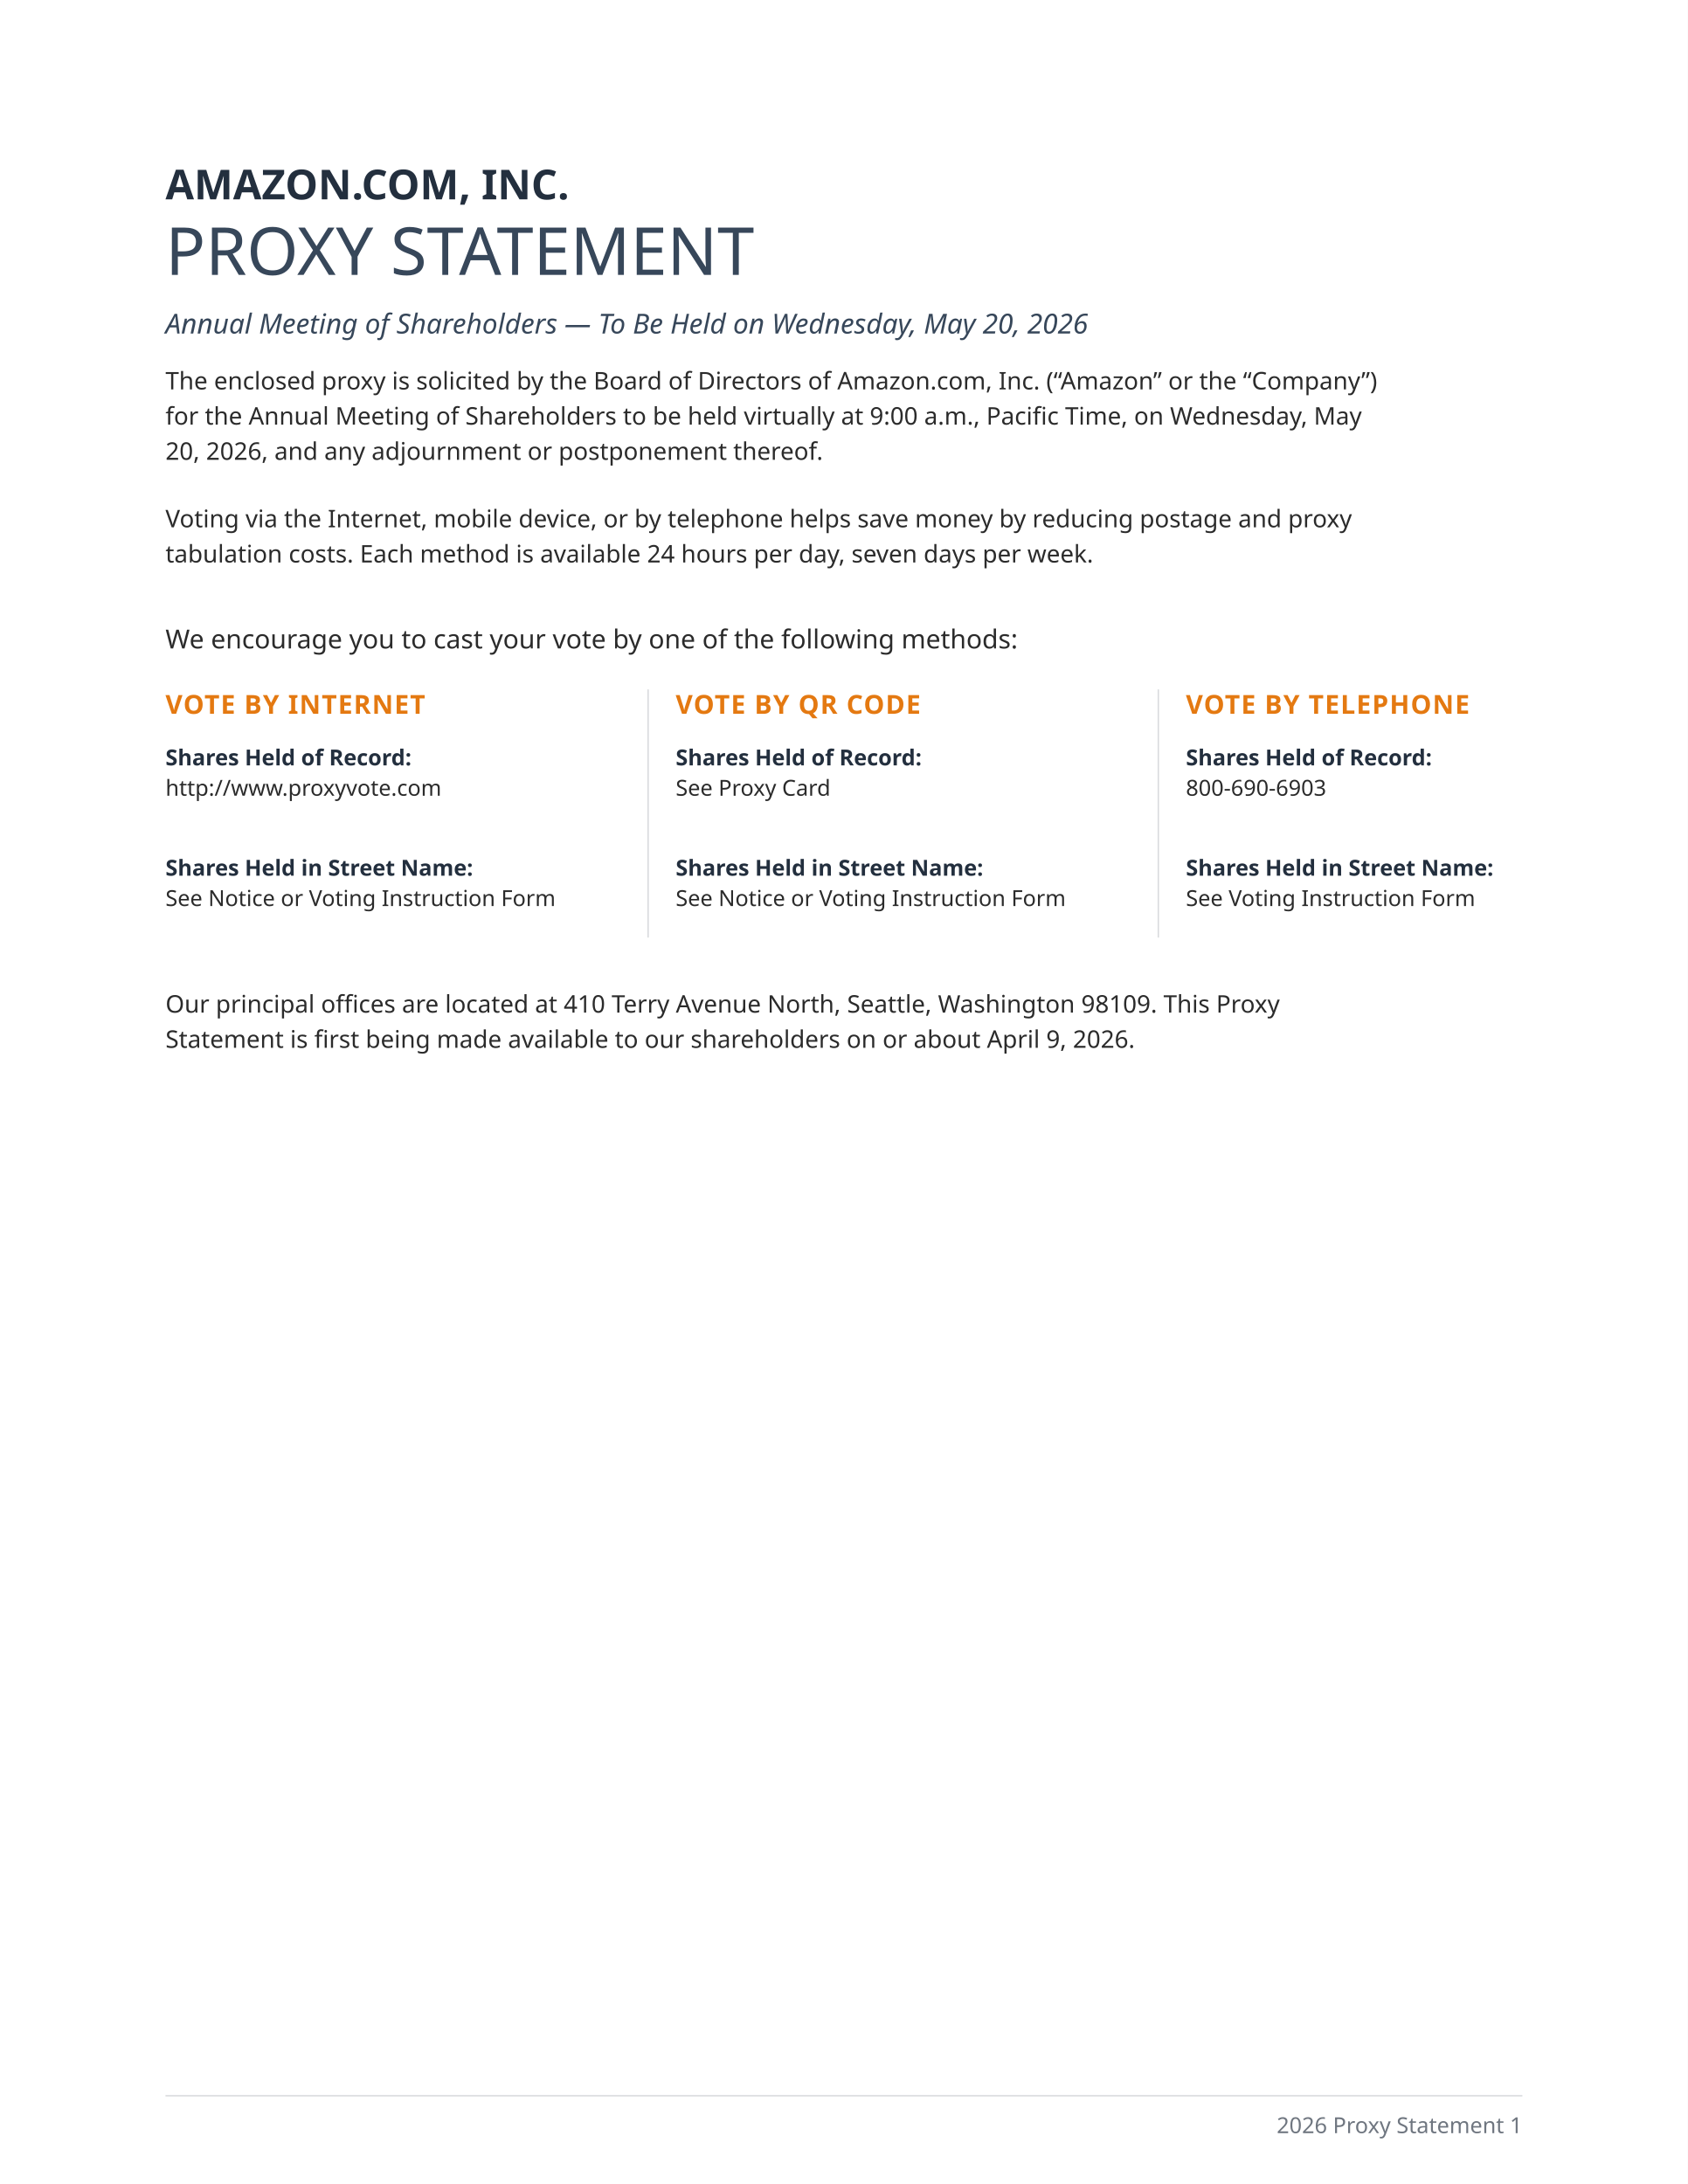
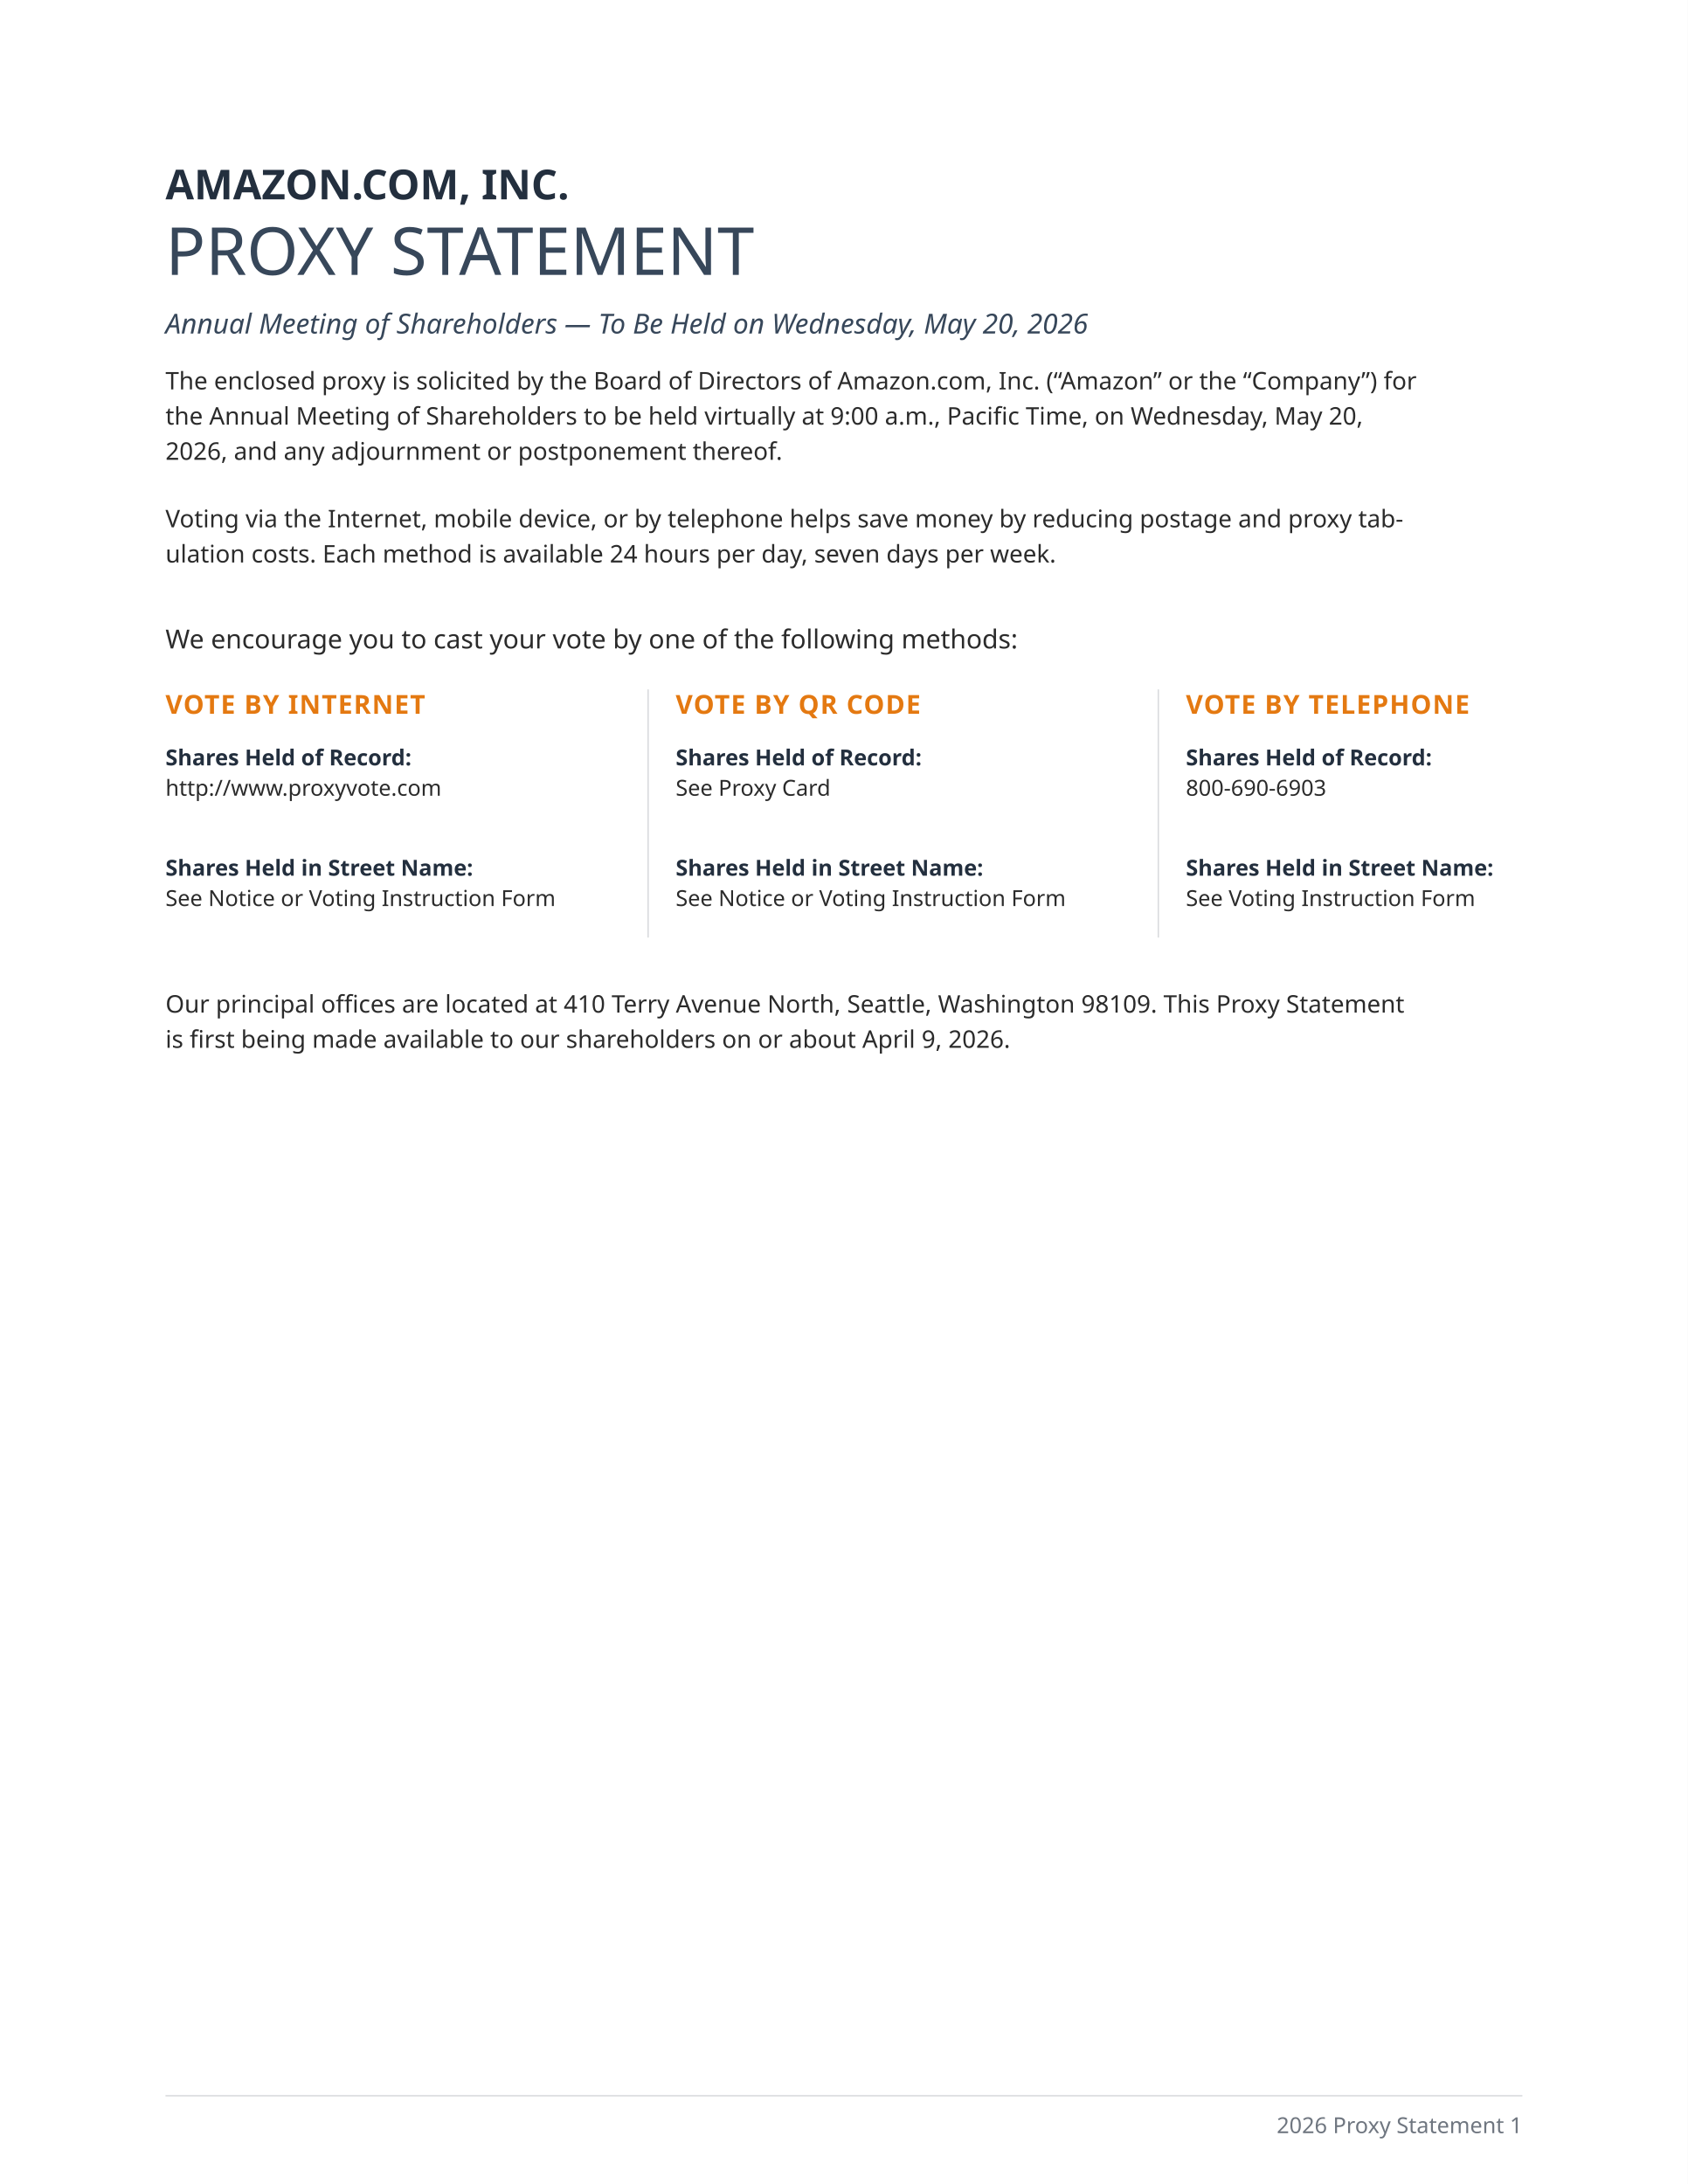
<svg xmlns="http://www.w3.org/2000/svg" width="612" height="792" viewBox="0 0 612 792" xml:lang="en-US">
  <rect width="100%" height="100%" fill="white" />
  <defs>
-     <clipPath id="clip7">
+     <clipPath id="clip8">
      <rect x="60" y="60" width="400" height="18" />
    </clipPath>
+     <clipPath id="clip9">
+       <rect x="60" y="134" width="492" height="44" />
+     </clipPath>
+     <clipPath id="clip10">
+       <rect x="60" y="360" width="492" height="30" />
+     </clipPath>
  </defs>
-   <g clip-path="url(#clip7)">
+   <g clip-path="url(#clip8)">
    <text y="72.3" text-anchor="start" style="font-family:ember, sans-serif;font-size:15px;fill:#232F3E;font-weight:700">
      <tspan x="60">AMAZON.COM, INC.</tspan>
    </text>
  </g>
  <text y="99.68" text-anchor="start" style="font-family:ember, sans-serif;font-size:24px;fill:#37475A;font-weight:300">
    <tspan x="60">PROXY STATEMENT</tspan>
  </text>
  <text y="120.95" text-anchor="start" style="font-family:ember, sans-serif;font-size:10px;fill:#37475A;font-style:italic">
    <tspan x="60">Annual Meeting of Shareholders — To Be Held on Wednesday, May 20, 2026</tspan>
  </text>
-   <text y="141.216" text-anchor="start" style="font-family:ember, sans-serif;font-size:8.8px;fill:#2b2b2b;hyphens:auto">
-     <tspan x="60">The enclosed proxy is solicited by the Board of Directors of Amazon.com, Inc. (“Amazon” or the “Company”)</tspan>
-     <tspan x="60" dy="12.76">for the Annual Meeting of Shareholders to be held virtually at 9:00 a.m., Pacific Time, on Wednesday, May</tspan>
-     <tspan x="60" dy="12.76">20, 2026, and any adjournment or postponement thereof.</tspan>
-   </text>
+   <g clip-path="url(#clip9)">
+     <text y="141.216" text-anchor="start" style="font-family:ember, sans-serif;font-size:8.8px;fill:#2b2b2b;hyphens:auto">
+       <tspan x="60" textLength="492" lengthAdjust="spacing">The enclosed proxy is solicited by the Board of Directors of Amazon.com, Inc. (“Amazon” or the “Company”) for</tspan>
+       <tspan x="60" dy="12.76" textLength="492" lengthAdjust="spacing">the Annual Meeting of Shareholders to be held virtually at 9:00 a.m., Pacific Time, on Wednesday, May 20,</tspan>
+       <tspan x="60" dy="12.76">2026, and any adjournment or postponement thereof.</tspan>
+     </text>
+   </g>
  <text y="191.216" text-anchor="start" style="font-family:ember, sans-serif;font-size:8.8px;fill:#2b2b2b;hyphens:auto">
-     <tspan x="60">Voting via the Internet, mobile device, or by telephone helps save money by reducing postage and proxy</tspan>
-     <tspan x="60" dy="12.76">tabulation costs. Each method is available 24 hours per day, seven days per week.</tspan>
+     <tspan x="60" textLength="492" lengthAdjust="spacing">Voting via the Internet, mobile device, or by telephone helps save money by reducing postage and proxy tab-</tspan>
+     <tspan x="60" dy="12.76">ulation costs. Each method is available 24 hours per day, seven days per week.</tspan>
  </text>
  <text y="235.14" text-anchor="start" style="font-family:ember, sans-serif;font-size:9.5px;fill:#2b2b2b">
    <tspan x="60">We encourage you to cast your vote by one of the following methods:</tspan>
  </text>
  <text y="258.853" text-anchor="start" style="font-family:ember, sans-serif;font-size:9.5px;fill:#E47911;font-weight:800;letter-spacing:0.04em">
    <tspan x="60">VOTE BY INTERNET</tspan>
  </text>
  <text y="277.56" text-anchor="start" style="font-family:ember, sans-serif;font-size:8px;fill:#232F3E;font-weight:700">
    <tspan x="60">Shares Held of Record:</tspan>
  </text>
  <text y="288.56" text-anchor="start" style="font-family:ember, sans-serif;font-size:8px;fill:#2b2b2b">
    <tspan x="60">http://www.proxyvote.com</tspan>
  </text>
  <text y="317.56" text-anchor="start" style="font-family:ember, sans-serif;font-size:8px;fill:#232F3E;font-weight:700">
    <tspan x="60">Shares Held in Street Name:</tspan>
  </text>
  <text y="328.56" text-anchor="start" style="font-family:ember, sans-serif;font-size:8px;fill:#2b2b2b">
    <tspan x="60">See Notice or Voting Instruction Form</tspan>
  </text>
  <text y="258.853" text-anchor="start" style="font-family:ember, sans-serif;font-size:9.5px;fill:#E47911;font-weight:800;letter-spacing:0.04em">
    <tspan x="245">VOTE BY QR CODE</tspan>
  </text>
  <text y="277.56" text-anchor="start" style="font-family:ember, sans-serif;font-size:8px;fill:#232F3E;font-weight:700">
    <tspan x="245">Shares Held of Record:</tspan>
  </text>
  <text y="288.56" text-anchor="start" style="font-family:ember, sans-serif;font-size:8px;fill:#2b2b2b">
    <tspan x="245">See Proxy Card</tspan>
  </text>
  <text y="317.56" text-anchor="start" style="font-family:ember, sans-serif;font-size:8px;fill:#232F3E;font-weight:700">
    <tspan x="245">Shares Held in Street Name:</tspan>
  </text>
  <text y="328.56" text-anchor="start" style="font-family:ember, sans-serif;font-size:8px;fill:#2b2b2b">
    <tspan x="245">See Notice or Voting Instruction Form</tspan>
  </text>
  <text y="258.853" text-anchor="start" style="font-family:ember, sans-serif;font-size:9.5px;fill:#E47911;font-weight:800;letter-spacing:0.04em">
    <tspan x="430">VOTE BY TELEPHONE</tspan>
  </text>
  <text y="277.56" text-anchor="start" style="font-family:ember, sans-serif;font-size:8px;fill:#232F3E;font-weight:700">
    <tspan x="430">Shares Held of Record:</tspan>
  </text>
  <text y="288.56" text-anchor="start" style="font-family:ember, sans-serif;font-size:8px;fill:#2b2b2b">
    <tspan x="430">800-690-6903</tspan>
  </text>
  <text y="317.56" text-anchor="start" style="font-family:ember, sans-serif;font-size:8px;fill:#232F3E;font-weight:700">
    <tspan x="430">Shares Held in Street Name:</tspan>
  </text>
  <text y="328.56" text-anchor="start" style="font-family:ember, sans-serif;font-size:8px;fill:#2b2b2b">
    <tspan x="430">See Voting Instruction Form</tspan>
  </text>
  <line x1="235" y1="250" x2="235" y2="340" stroke="#d8dadd" stroke-width="0.5" />
  <line x1="420" y1="250" x2="420" y2="340" stroke="#d8dadd" stroke-width="0.5" />
-   <text y="367.216" text-anchor="start" style="font-family:ember, sans-serif;font-size:8.8px;fill:#2b2b2b;hyphens:auto">
-     <tspan x="60">Our principal offices are located at 410 Terry Avenue North, Seattle, Washington 98109. This Proxy</tspan>
-     <tspan x="60" dy="12.76">Statement is first being made available to our shareholders on or about April 9, 2026.</tspan>
-   </text>
+   <g clip-path="url(#clip10)">
+     <text y="367.216" text-anchor="start" style="font-family:ember, sans-serif;font-size:8.8px;fill:#2b2b2b;hyphens:auto">
+       <tspan x="60" textLength="492" lengthAdjust="spacing">Our principal offices are located at 410 Terry Avenue North, Seattle, Washington 98109. This Proxy Statement</tspan>
+       <tspan x="60" dy="12.76">is first being made available to our shareholders on or about April 9, 2026.</tspan>
+     </text>
+   </g>
  <line x1="60" y1="760" x2="552" y2="760" stroke="#d8dadd" stroke-width="0.5" />
  <text y="773.56" text-anchor="end" style="font-family:ember, sans-serif;font-size:8px;fill:#6f7680">
    <tspan x="552">2026 Proxy Statement 1</tspan>
  </text>
</svg>
